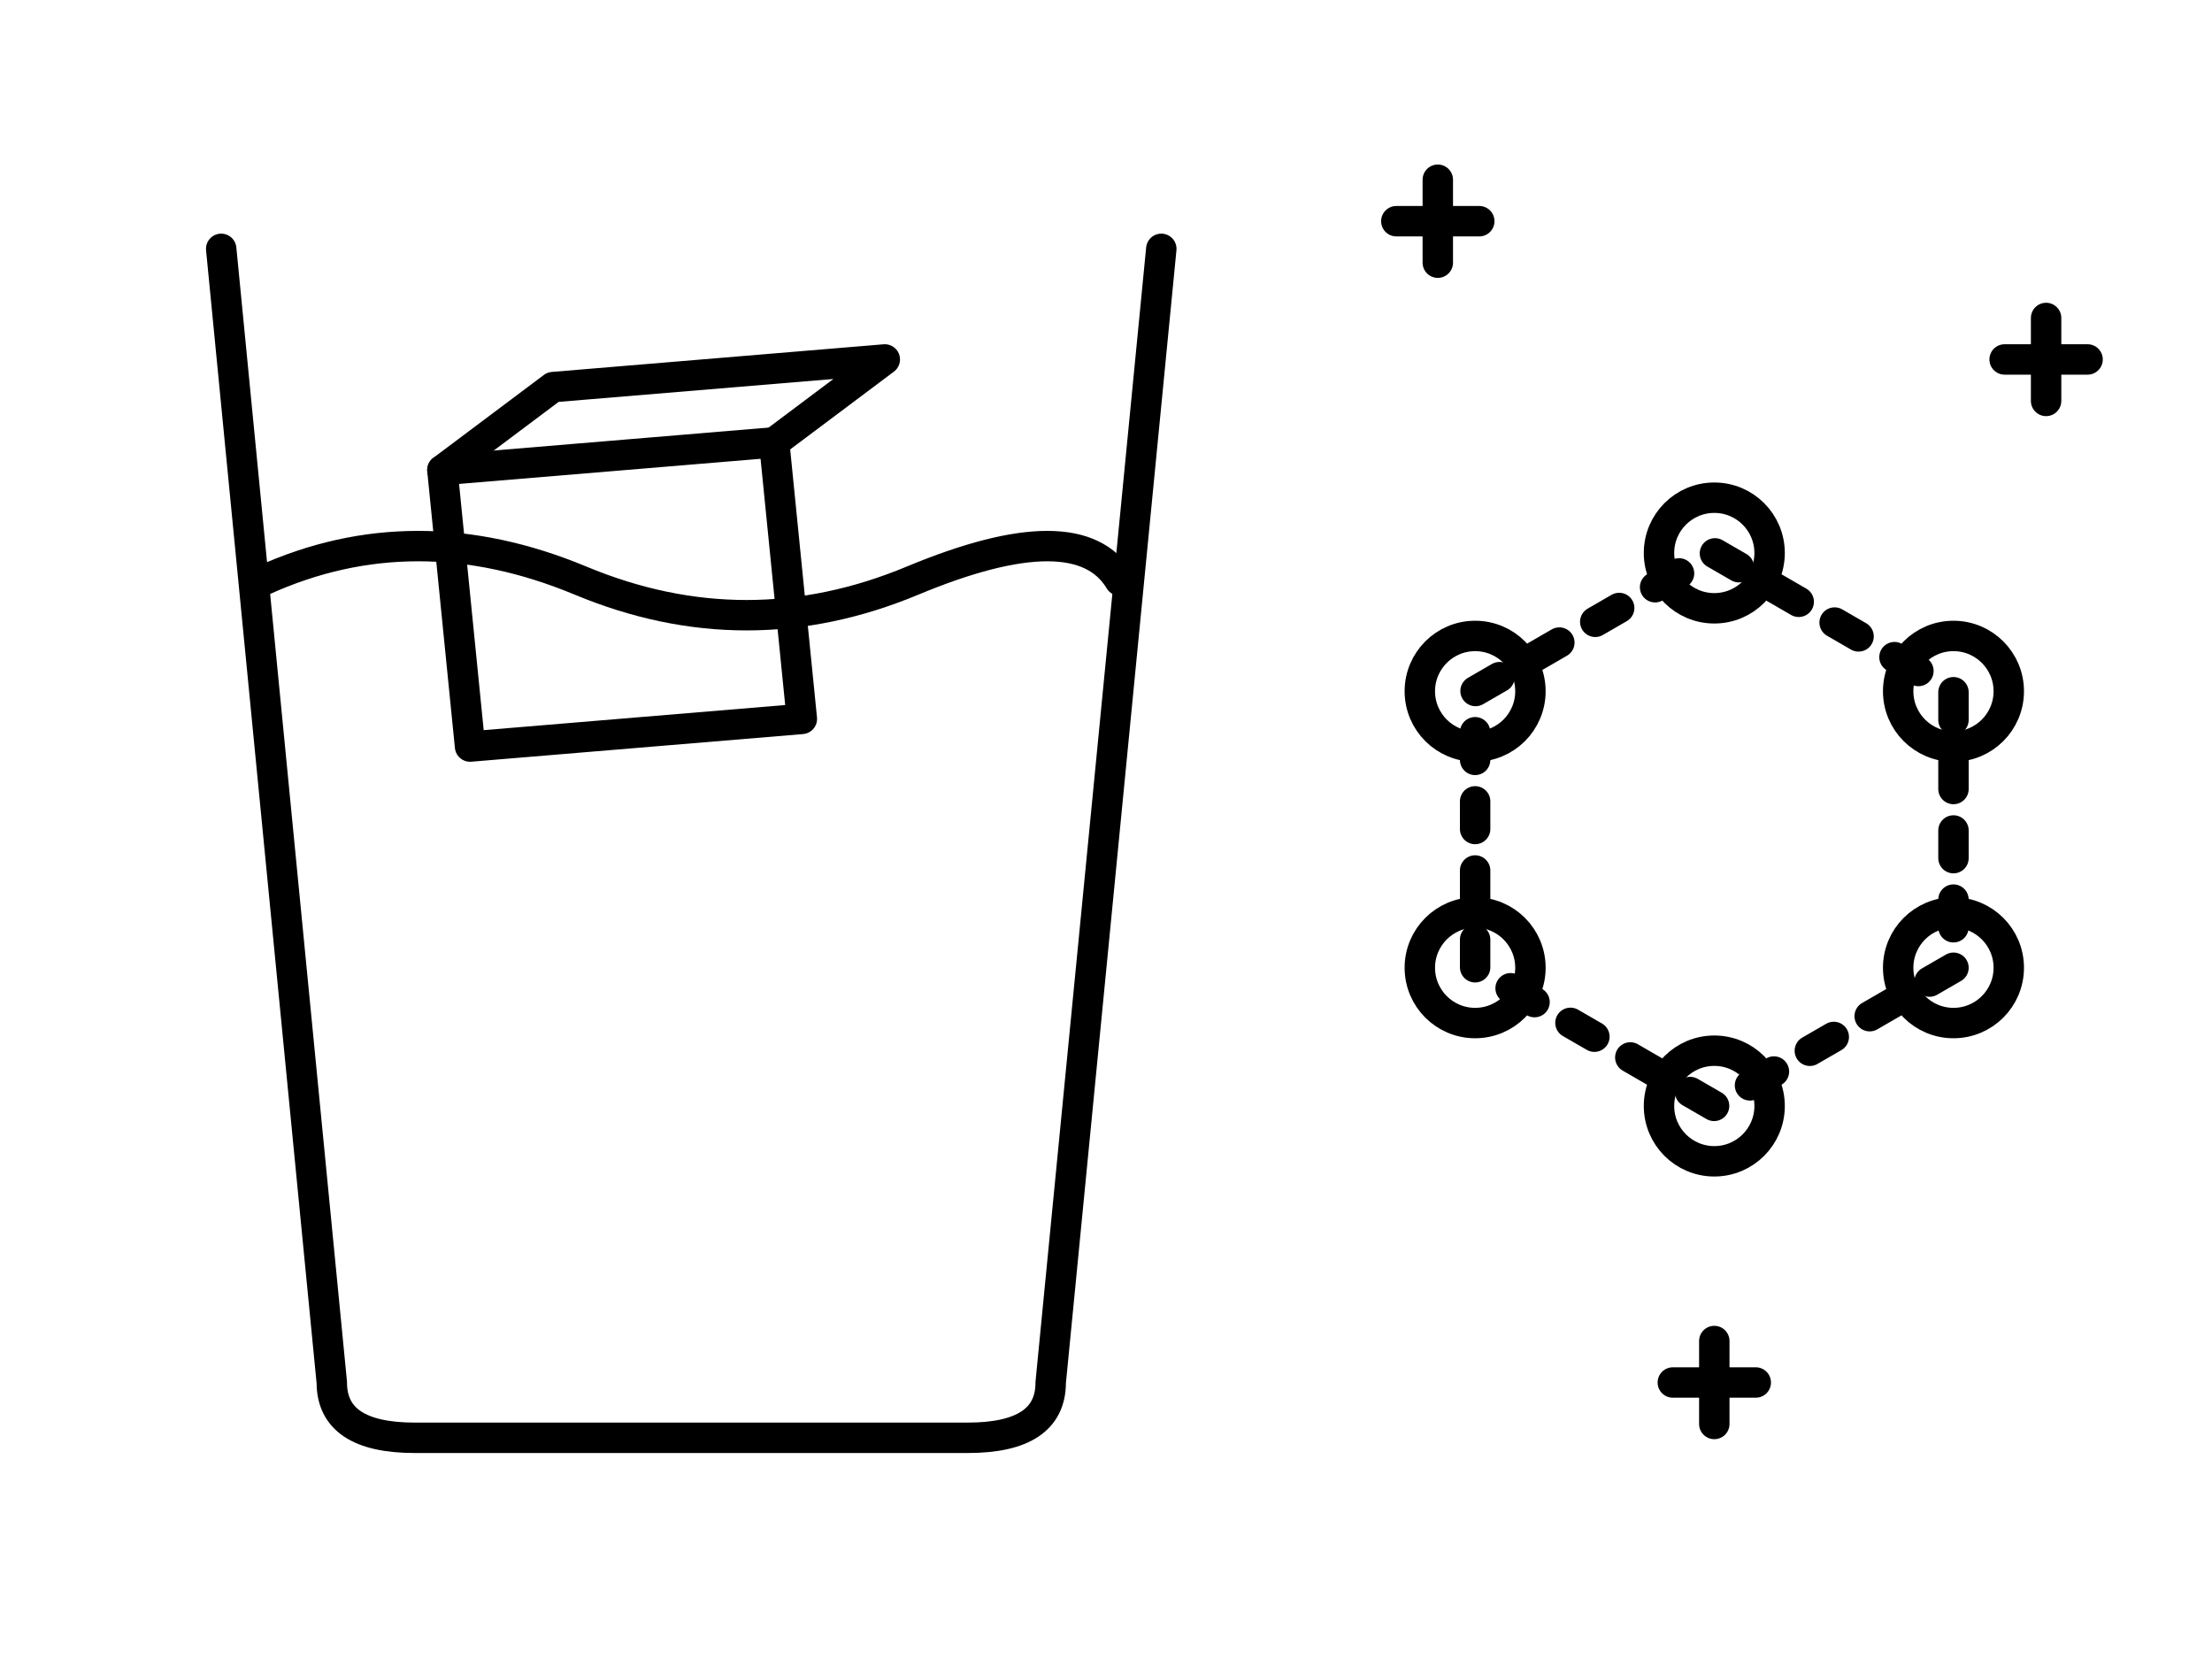
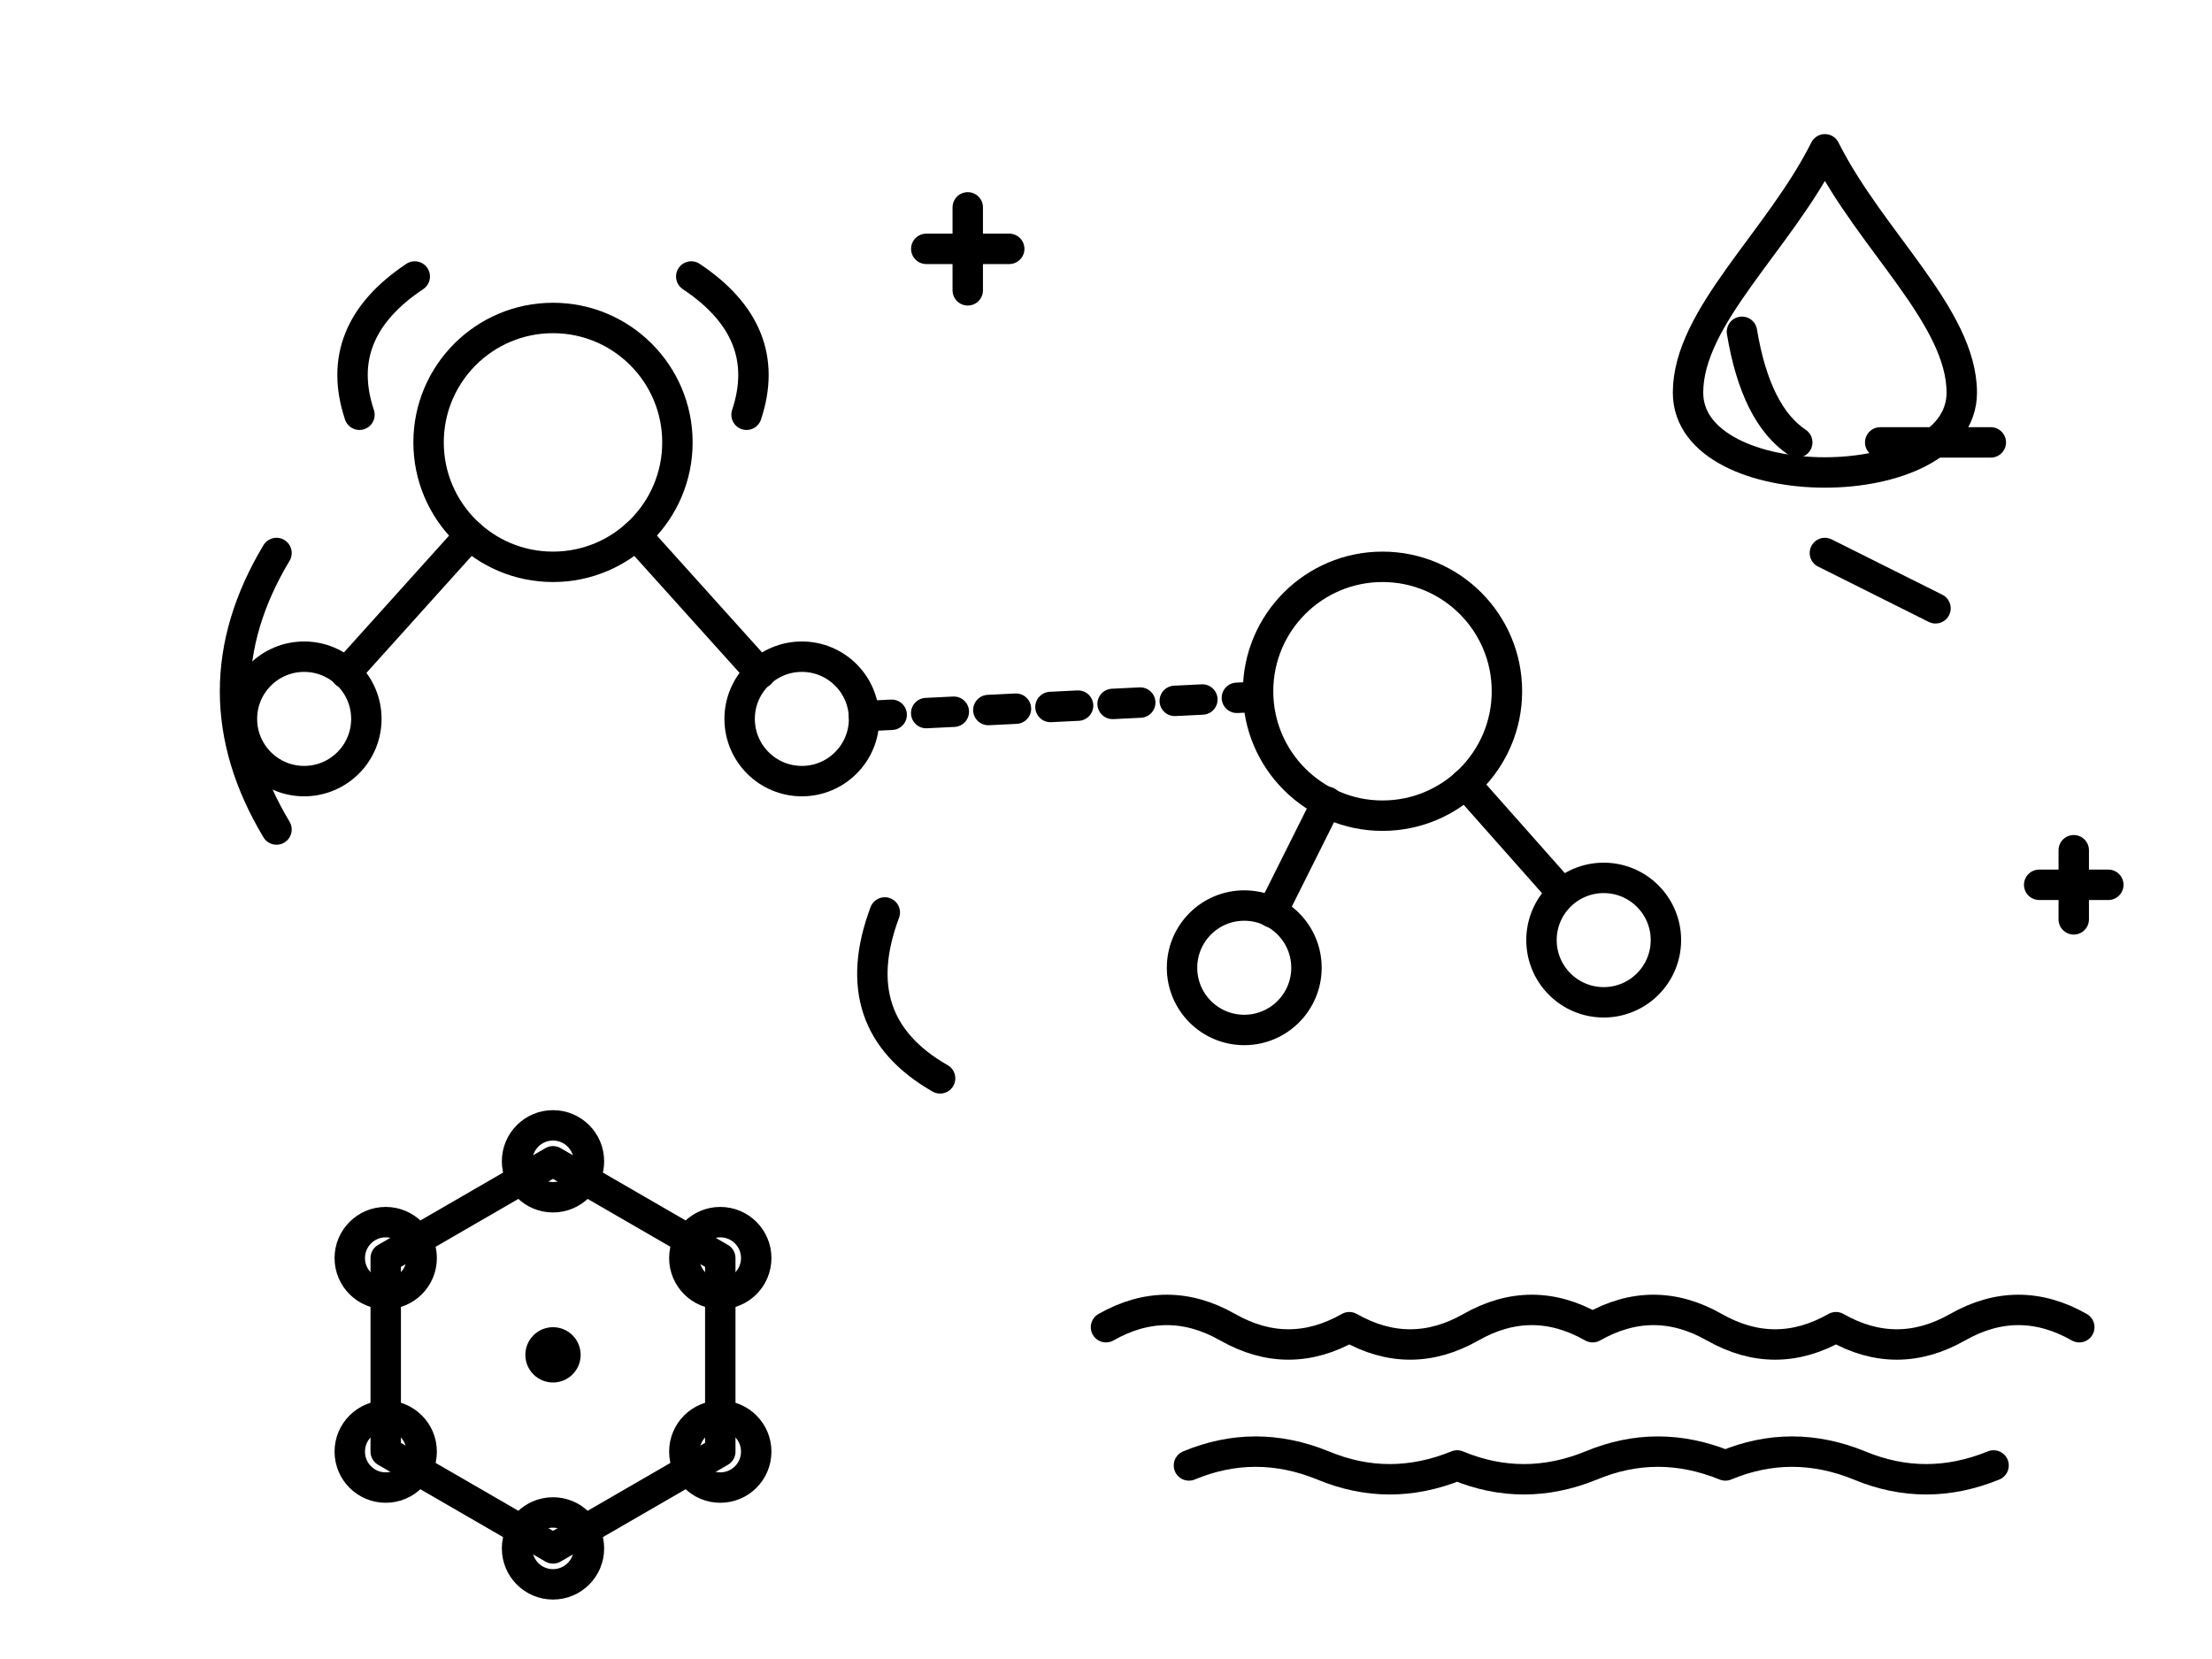
<svg xmlns="http://www.w3.org/2000/svg" viewBox="0 0 160 120" fill="none" stroke="#000" stroke-width="2.2" stroke-linecap="round" stroke-linejoin="round">
-   <path d="M16 18L24 100Q24 104 30 104H70Q76 104 76 100L84 18" />
-   <path d="M19 42Q30 37 42 42T66 42T81 42" />
-   <path d="M32 34L56 32L58 52L34 54Z" />
-   <path d="M32 34L40 28L64 26L56 32" />
-   <circle cx="141.3" cy="70.0" r="4" />
-   <circle cx="124.0" cy="80.0" r="4" />
-   <circle cx="106.7" cy="70.0" r="4" />
-   <circle cx="106.7" cy="50.0" r="4" />
-   <circle cx="124.0" cy="40.0" r="4" />
-   <circle cx="141.3" cy="50.0" r="4" />
-   <path d="M141.3 70.0L124.0 80.0L106.7 70.0L106.7 50.0L124.0 40.0L141.3 50.0Z" stroke-dasharray="2 3" />
-   <path d="M124 97V103M121 100H127" />
-   <path d="M104 13V19M101 16H107" />
-   <path d="M148 23V29M145 26H151" />
+   <path d="M34 38.7L25 48.7M46 38.7L55 48.7M106 56.7L113 64.6M96 58L92 66" />
+   <path d="M62.5 51.8L91 50.4" stroke-dasharray="2 2.5" />
+   <path d="M31 32a9 9 0 1 0 18 0a9 9 0 1 0 -18 0M91 50a9 9 0 1 0 18 0a9 9 0 1 0 -18 0" />
+   <path d="M17.5 52a4.5 4.5 0 1 0 9 0a4.5 4.5 0 1 0 -9 0M53.5 52a4.5 4.5 0 1 0 9 0a4.5 4.5 0 1 0 -9 0M111.5 68a4.5 4.5 0 1 0 9 0a4.5 4.5 0 1 0 -9 0M85.5 70a4.5 4.5 0 1 0 9 0a4.5 4.5 0 1 0 -9 0" />
+   <path d="M30 20q-6 4 -4 10M50 20q6 4 4 10" />
+   <path d="M132 10.8C128.7 17.4 122.1 22.9 122.1 28.4C122.1 36.1 141.9 36.1 141.9 28.4C141.9 22.9 135.3 17.4 132 10.8Z" />
+   <path d="M126 24q1 6 4 8" />
+   <path d="M40 84L52.1 91L52.1 105L40 112L27.9 105L27.9 91Z" />
+   <path d="M37.4 84a2.6 2.6 0 1 0 5.2 0a2.6 2.6 0 1 0 -5.2 0M49.5 91a2.6 2.6 0 1 0 5.2 0a2.6 2.6 0 1 0 -5.2 0M49.5 105a2.6 2.6 0 1 0 5.2 0a2.6 2.6 0 1 0 -5.2 0M37.4 112a2.6 2.6 0 1 0 5.2 0a2.6 2.6 0 1 0 -5.2 0M25.3 105a2.6 2.6 0 1 0 5.2 0a2.6 2.6 0 1 0 -5.2 0M25.3 91a2.6 2.6 0 1 0 5.2 0a2.6 2.6 0 1 0 -5.2 0" />
+   <path d="M80 96q4.4 -2.5 8.8 0q4.4 2.5 8.8 0q4.4 2.5 8.8 0q4.4 -2.5 8.8 0q4.4 -2.5 8.8 0q4.4 2.5 8.8 0q4.4 2.5 8.8 0q4.4 -2.5 8.8 0" />
+   <path d="M86 106q4.8 -2 9.7 0q4.8 2 9.7 0q4.8 2 9.7 0q4.8 -2 9.7 0q4.8 -2 9.7 0q4.8 2 9.7 0" />
+   <path d="M70 15V21M67 18H73" />
+   <path d="M150 61.5V66.5M147.5 64H152.5" />
+   <path d="M20 40q-6 10 0 20" />
+   <path d="M64 66q-3 8 4 12" />
+   <path d="M132 40l8 4M136 32l8 0" />
+   <circle cx="40" cy="98" r="2" fill="#000" stroke="none" />
</svg>
